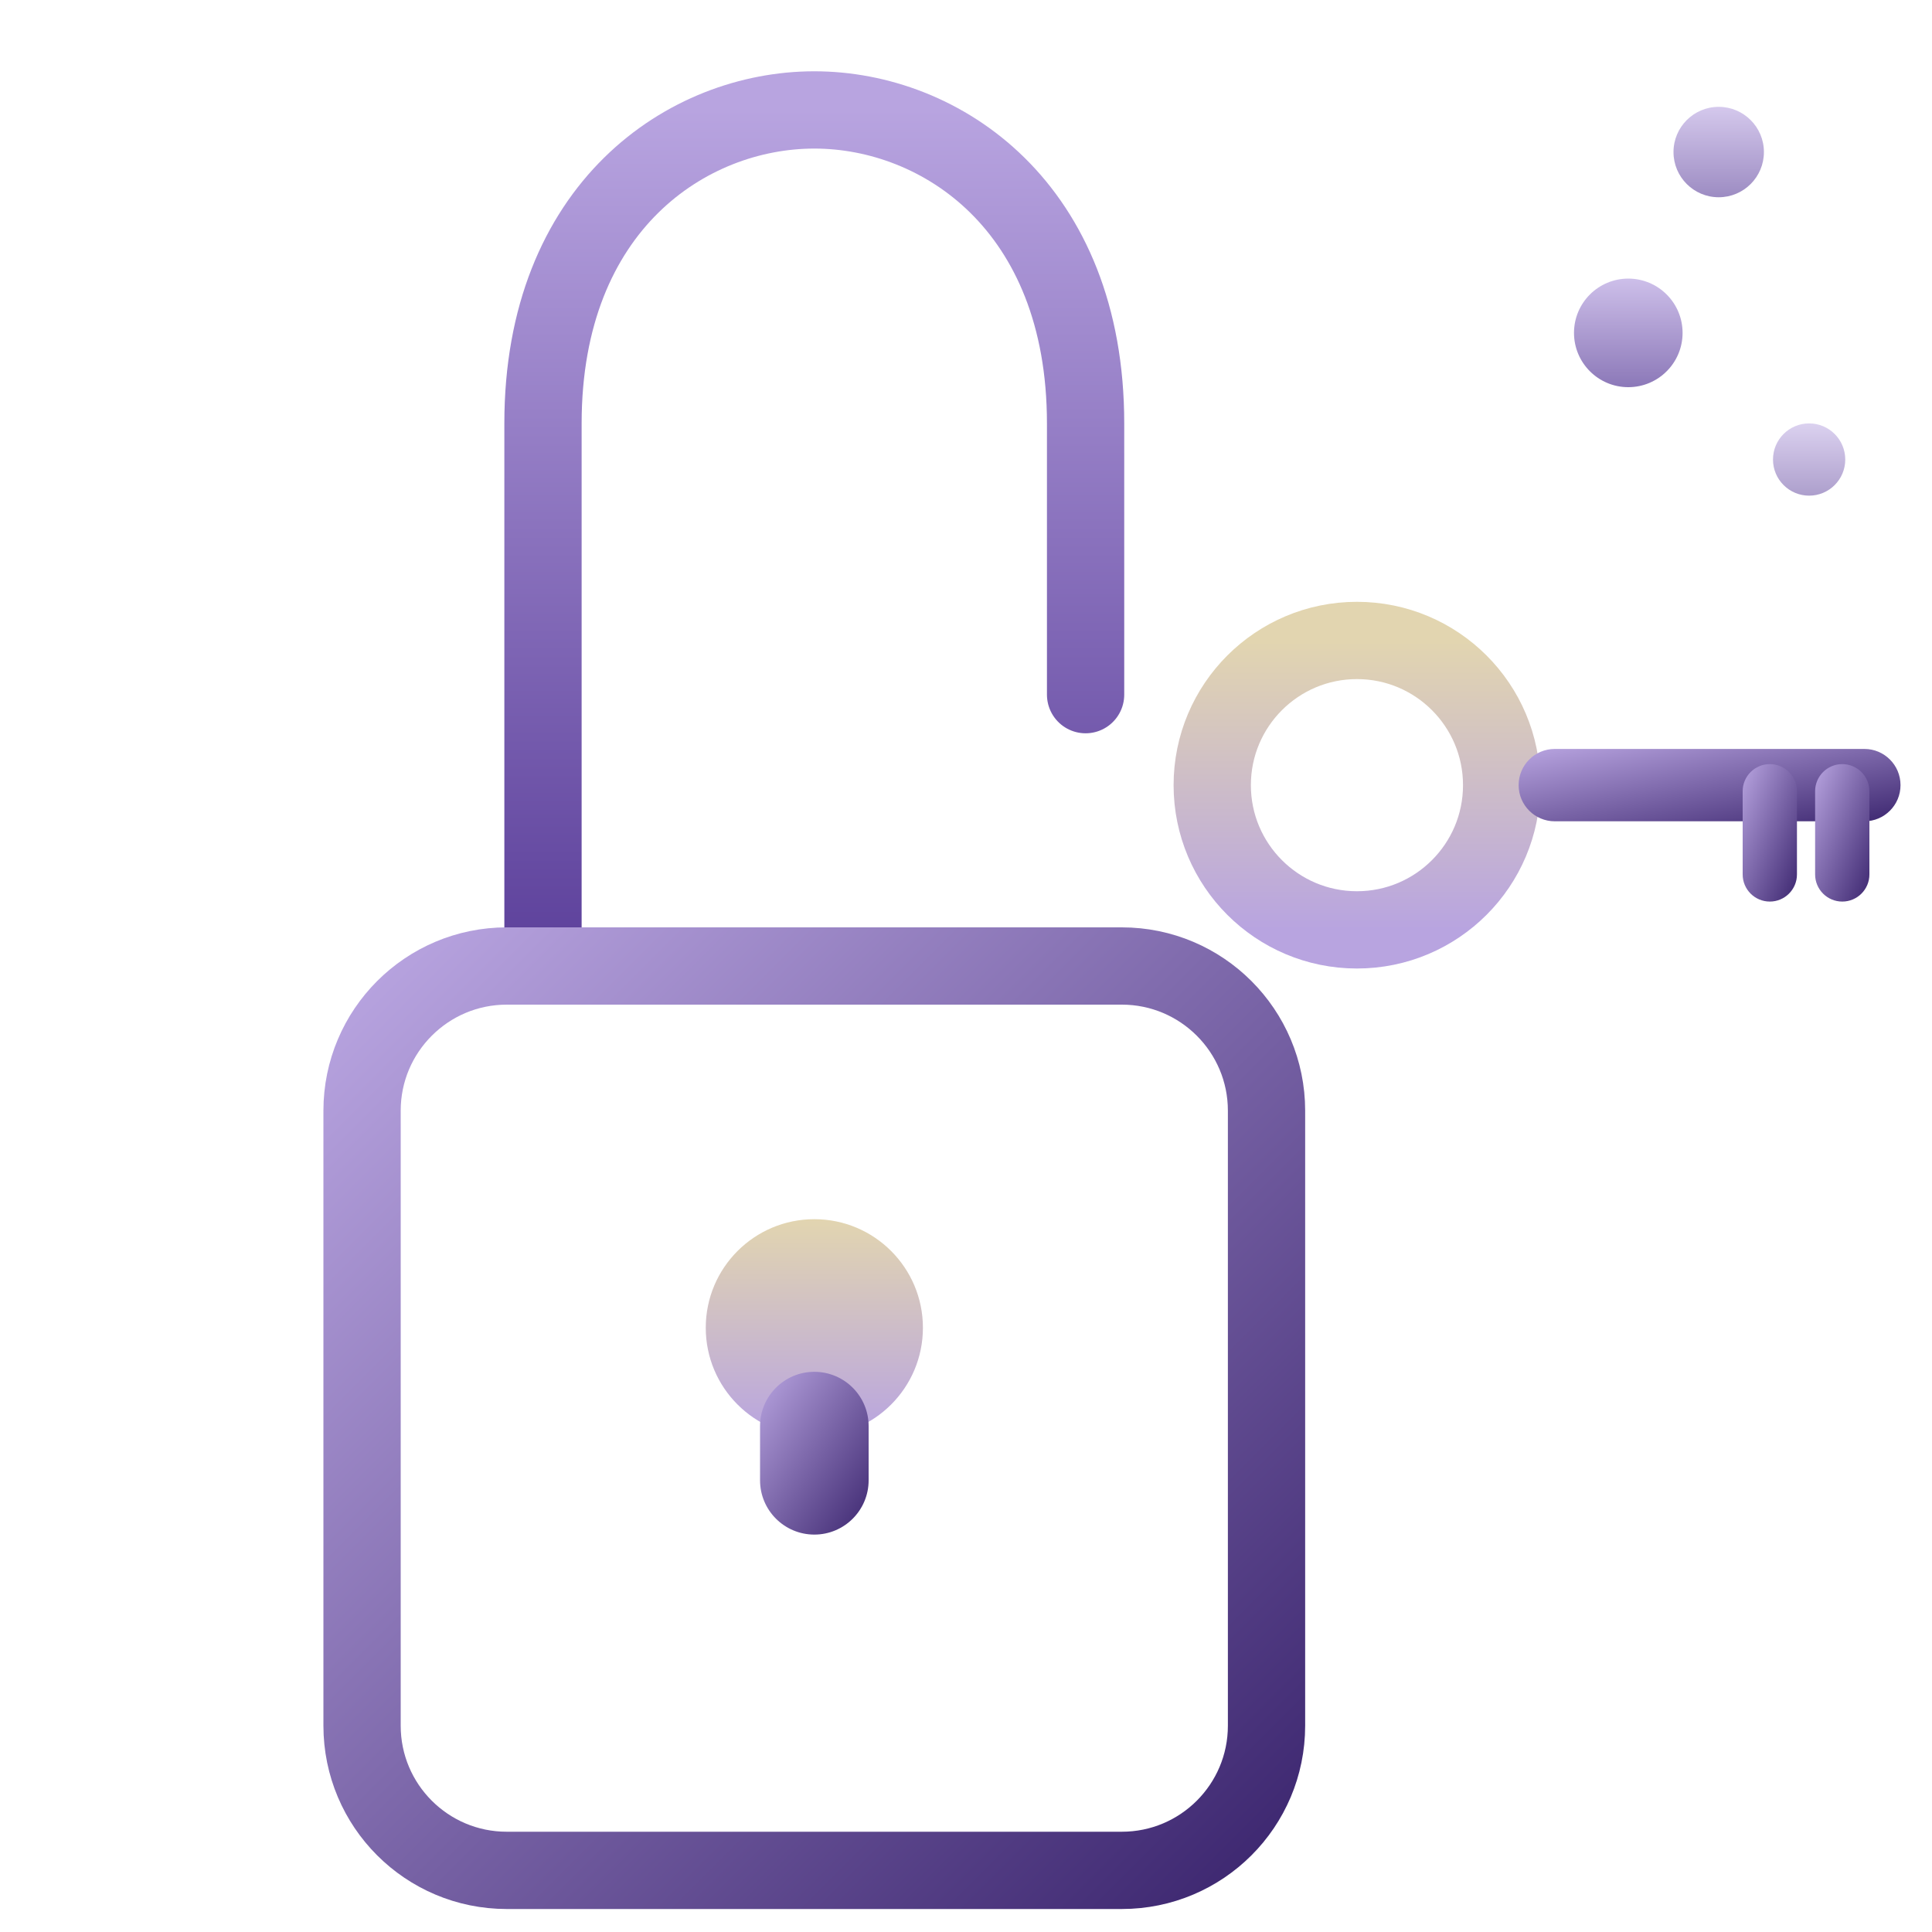
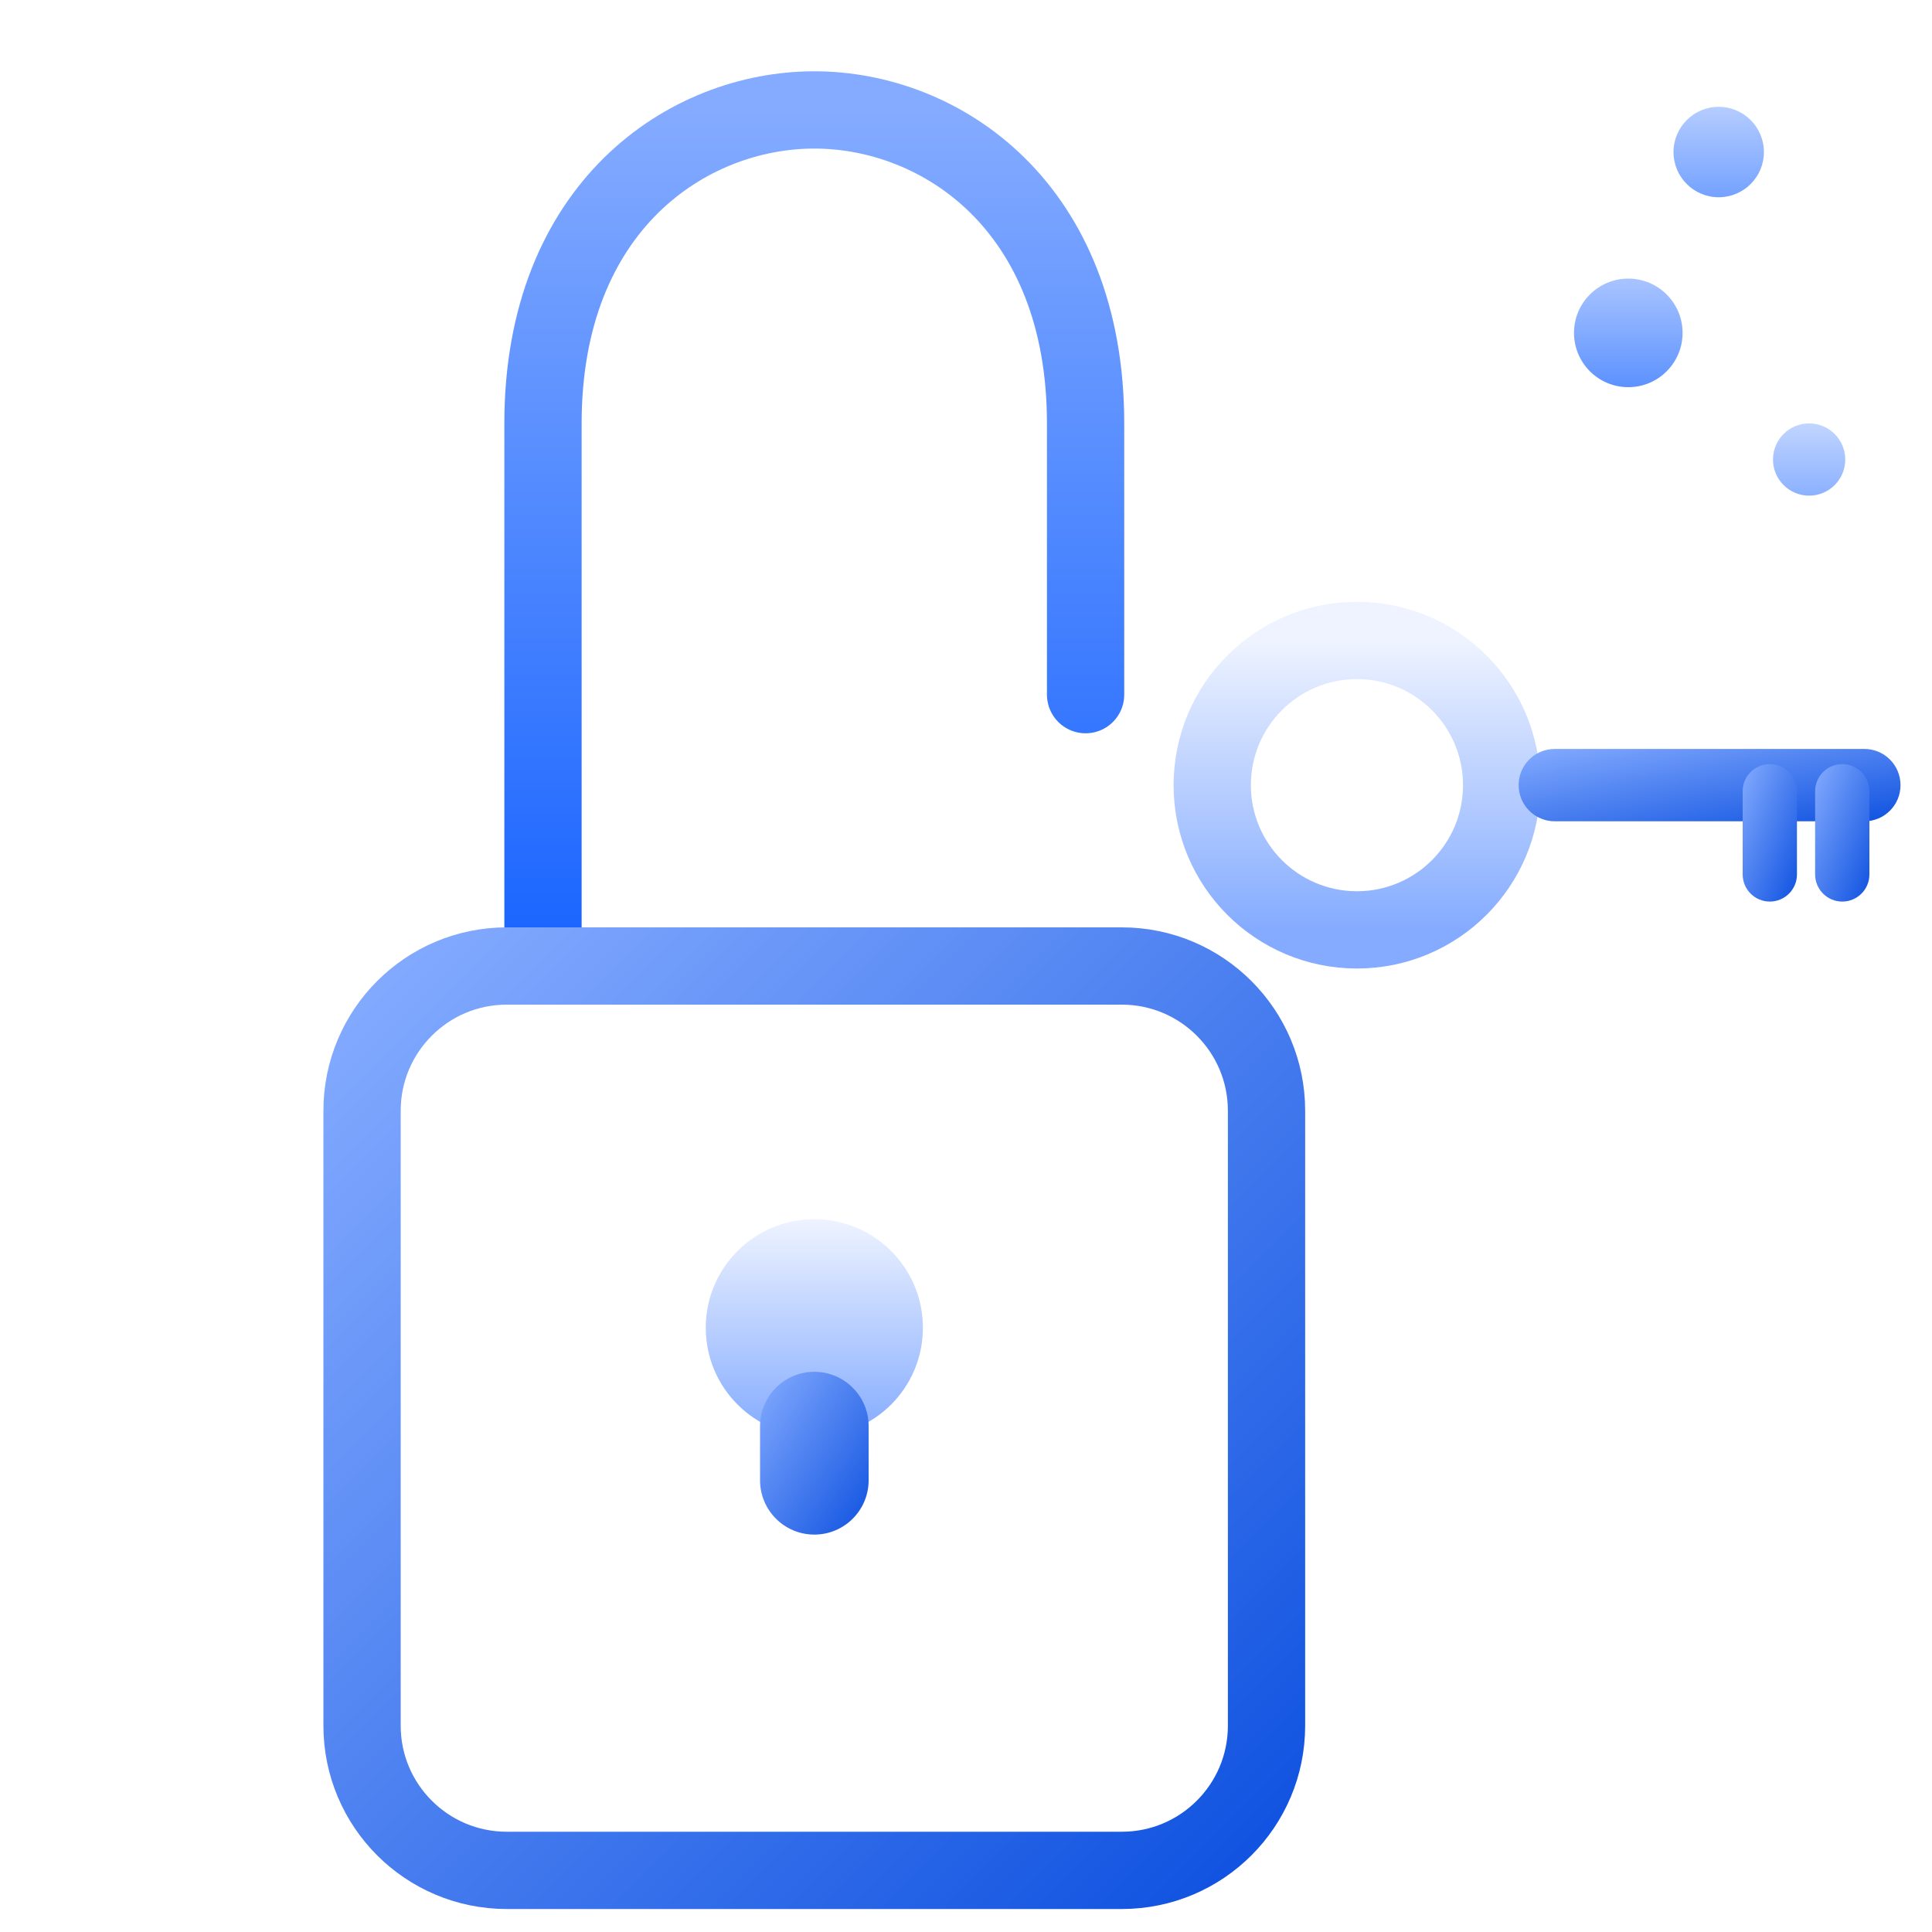
<svg xmlns="http://www.w3.org/2000/svg" version="1.2" viewBox="0 0 200 200" width="512" height="512">
  <defs>
    <linearGradient id="g-shackle" x1="0" y1="0" x2="0" y2="1">
-       <stop offset="0" stop-color="#B8A4E0" />
-       <stop offset="1" stop-color="#5B3F9A" />
+       <stop offset="0" stop-color="#84ABFF" />
+       <stop offset="1" stop-color="#1763FF" />
    </linearGradient>
    <linearGradient id="g-body" x1="0" y1="0" x2="1" y2="1">
-       <stop offset="0" stop-color="#B8A4E0" />
-       <stop offset="1" stop-color="#3D2770" />
+       <stop offset="0" stop-color="#84ABFF" />
+       <stop offset="1" stop-color="#0F52E0" />
    </linearGradient>
    <linearGradient id="g-accent" x1="0" y1="0" x2="0" y2="1">
-       <stop offset="0" stop-color="#E2D5B0" />
-       <stop offset="1" stop-color="#B8A4E0" />
+       <stop offset="0" stop-color="#EEF3FF" />
+       <stop offset="1" stop-color="#84ABFF" />
    </linearGradient>
  </defs>
  <path fill="none" stroke="url(#g-shackle)" stroke-linecap="round" stroke-width="8" d="m56.21 100v-56.17c0-22.47 14.98-32.45 28.09-32.45 13.1 0 28.08 9.98 28.08 32.45v28.08" />
  <path fill="none" stroke="url(#g-body)" stroke-linecap="round" stroke-linejoin="round" stroke-width="8" d="m52.46 100h63.67c8.27 0 14.98 6.71 14.98 14.98v63.66c0 8.28-6.71 14.98-14.98 14.98h-63.67c-8.27 0-14.98-6.7-14.98-14.98v-63.66c0-8.27 6.71-14.98 14.98-14.98z" />
  <circle fill="url(#g-accent)" cx="84.3" cy="137.45" r="11.24" />
  <rect fill="url(#g-body)" x="78.68" y="142.01" width="11.24" height="16.85" rx="5.62" />
  <circle fill="none" stroke="url(#g-accent)" stroke-width="8" cx="140.47" cy="81.28" r="14.98" />
  <rect fill="url(#g-body)" x="157.21" y="77.53" width="39.53" height="7.49" rx="3.74" />
  <rect fill="url(#g-body)" x="180.4" y="79.1" width="5.62" height="14.23" rx="2.81" />
  <rect fill="url(#g-body)" x="187.9" y="79.1" width="5.62" height="14.23" rx="2.81" />
  <circle opacity="0.7" fill="url(#g-shackle)" cx="168.56" cy="34.46" r="5.62" />
  <circle opacity="0.5" fill="url(#g-shackle)" cx="187.28" cy="47.57" r="3.74" />
  <circle opacity="0.6" fill="url(#g-shackle)" cx="177.92" cy="15.74" r="4.68" />
</svg>
